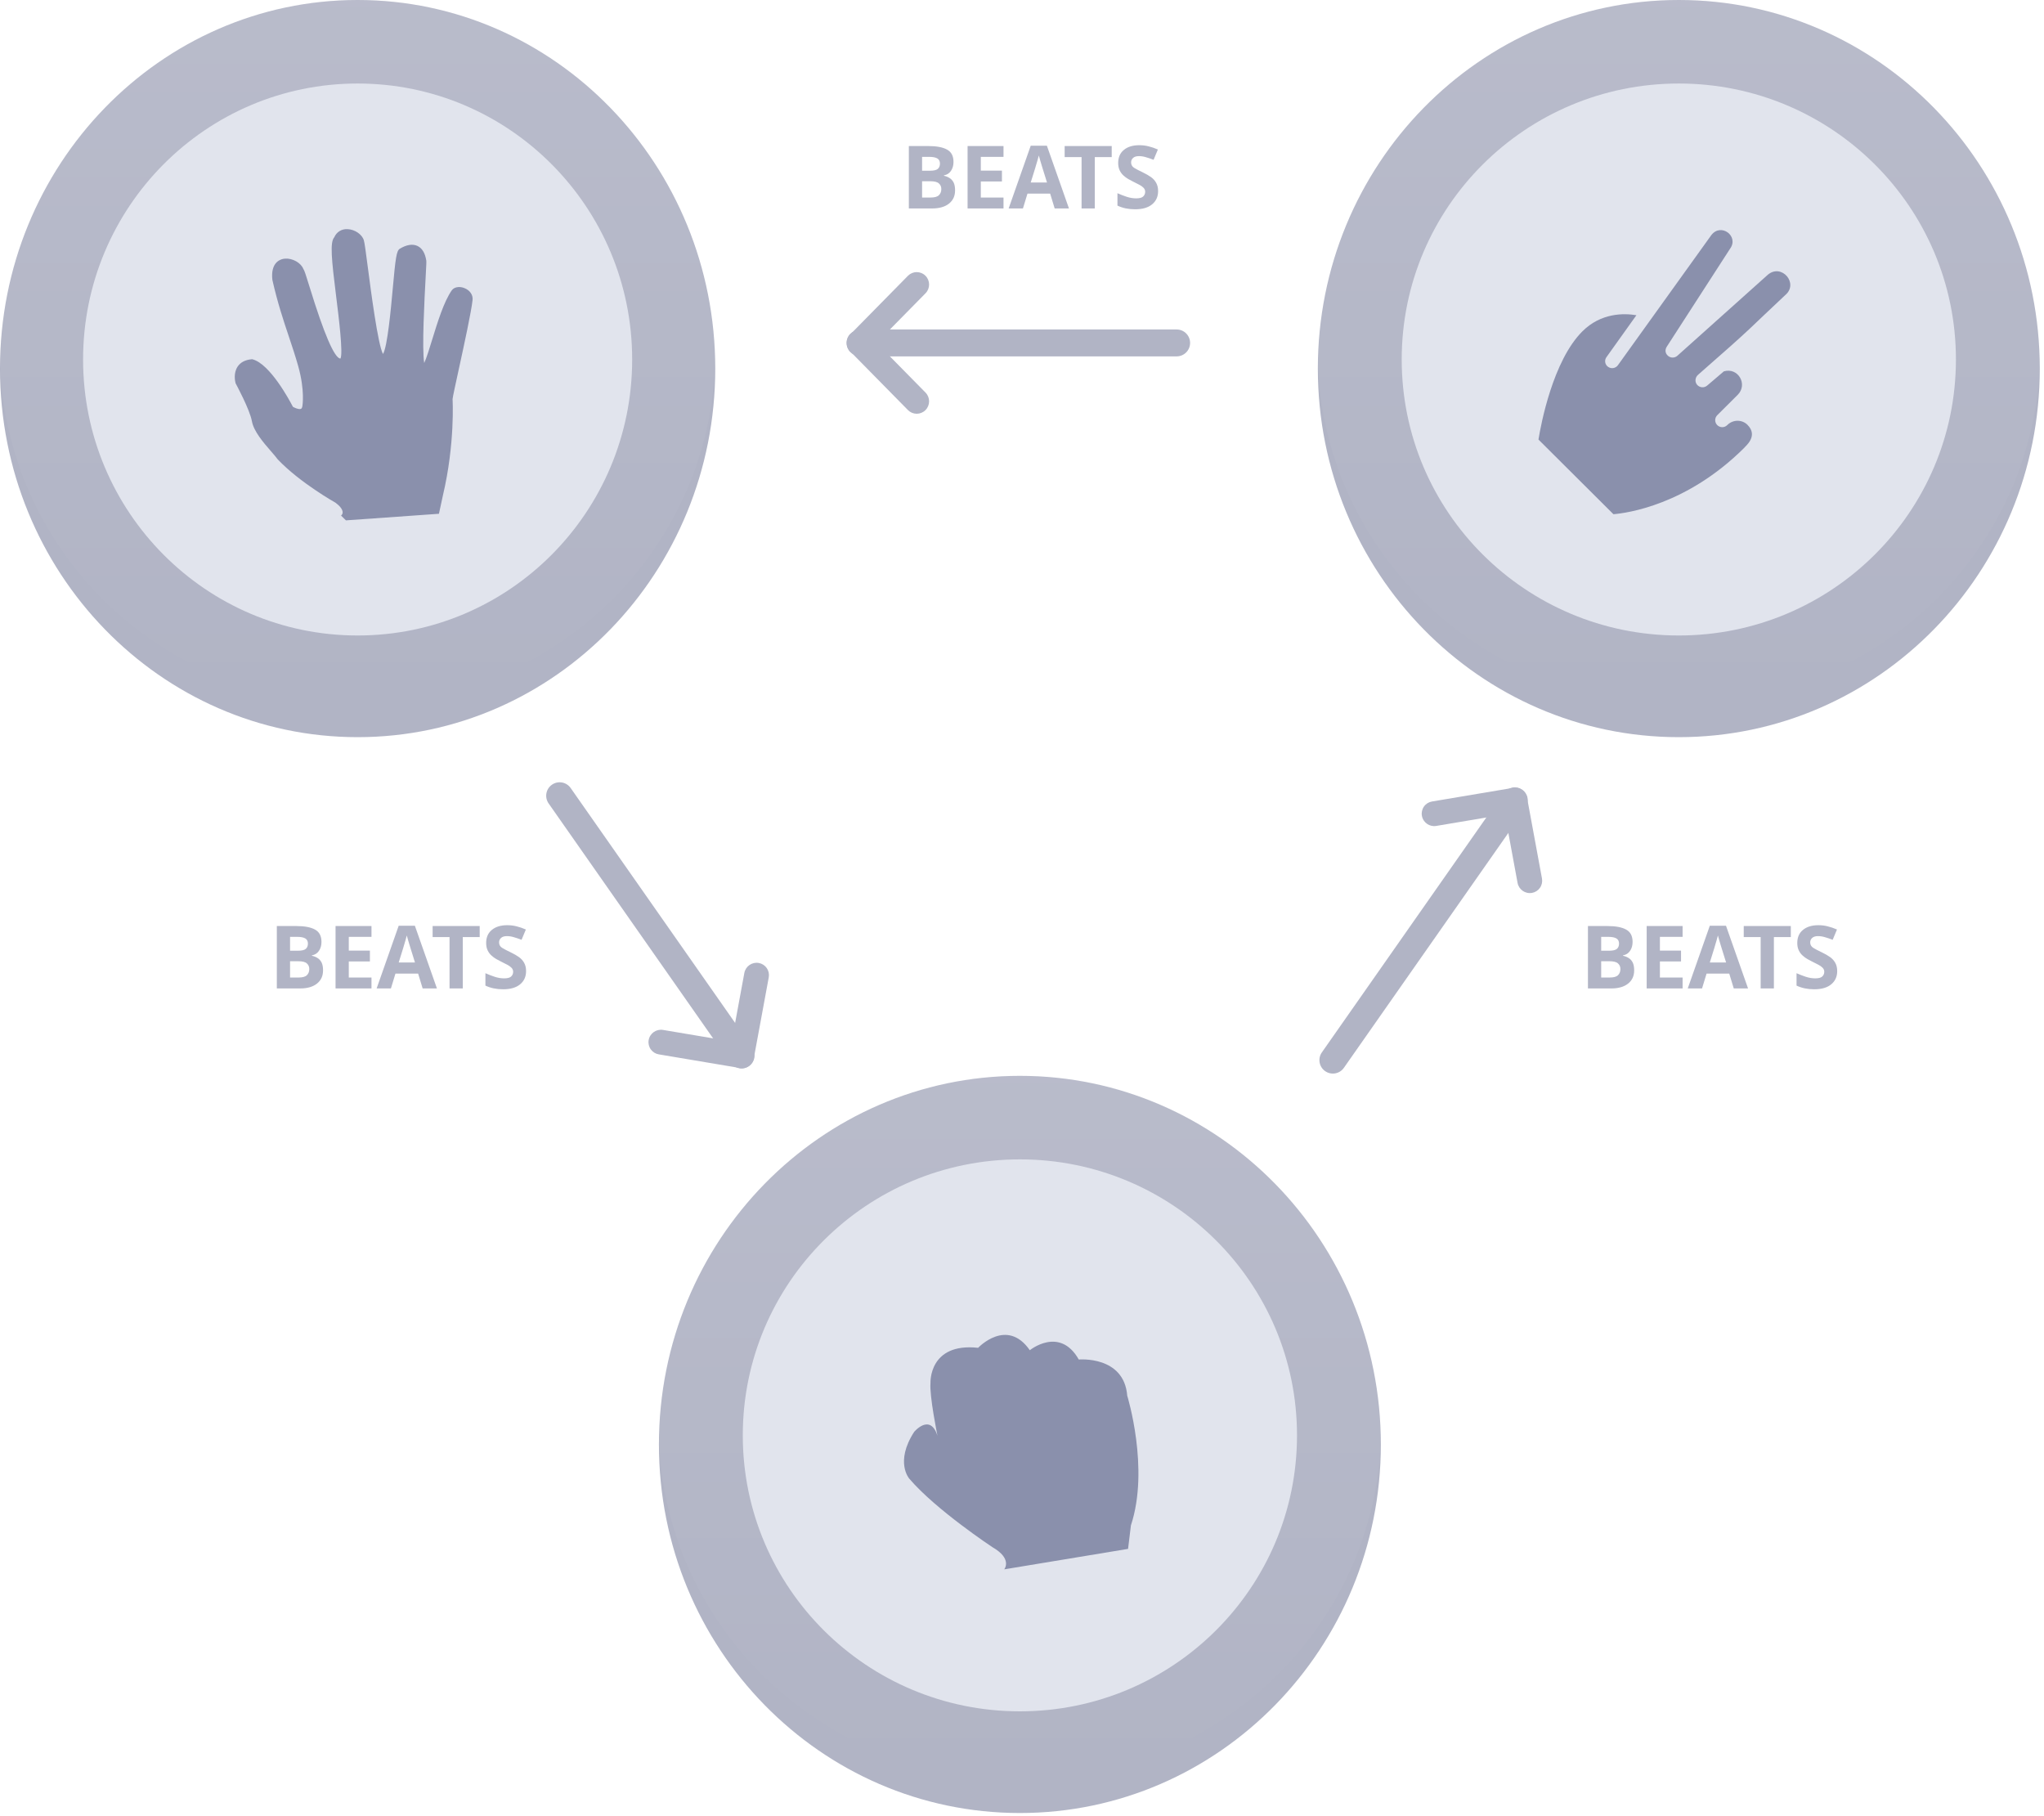
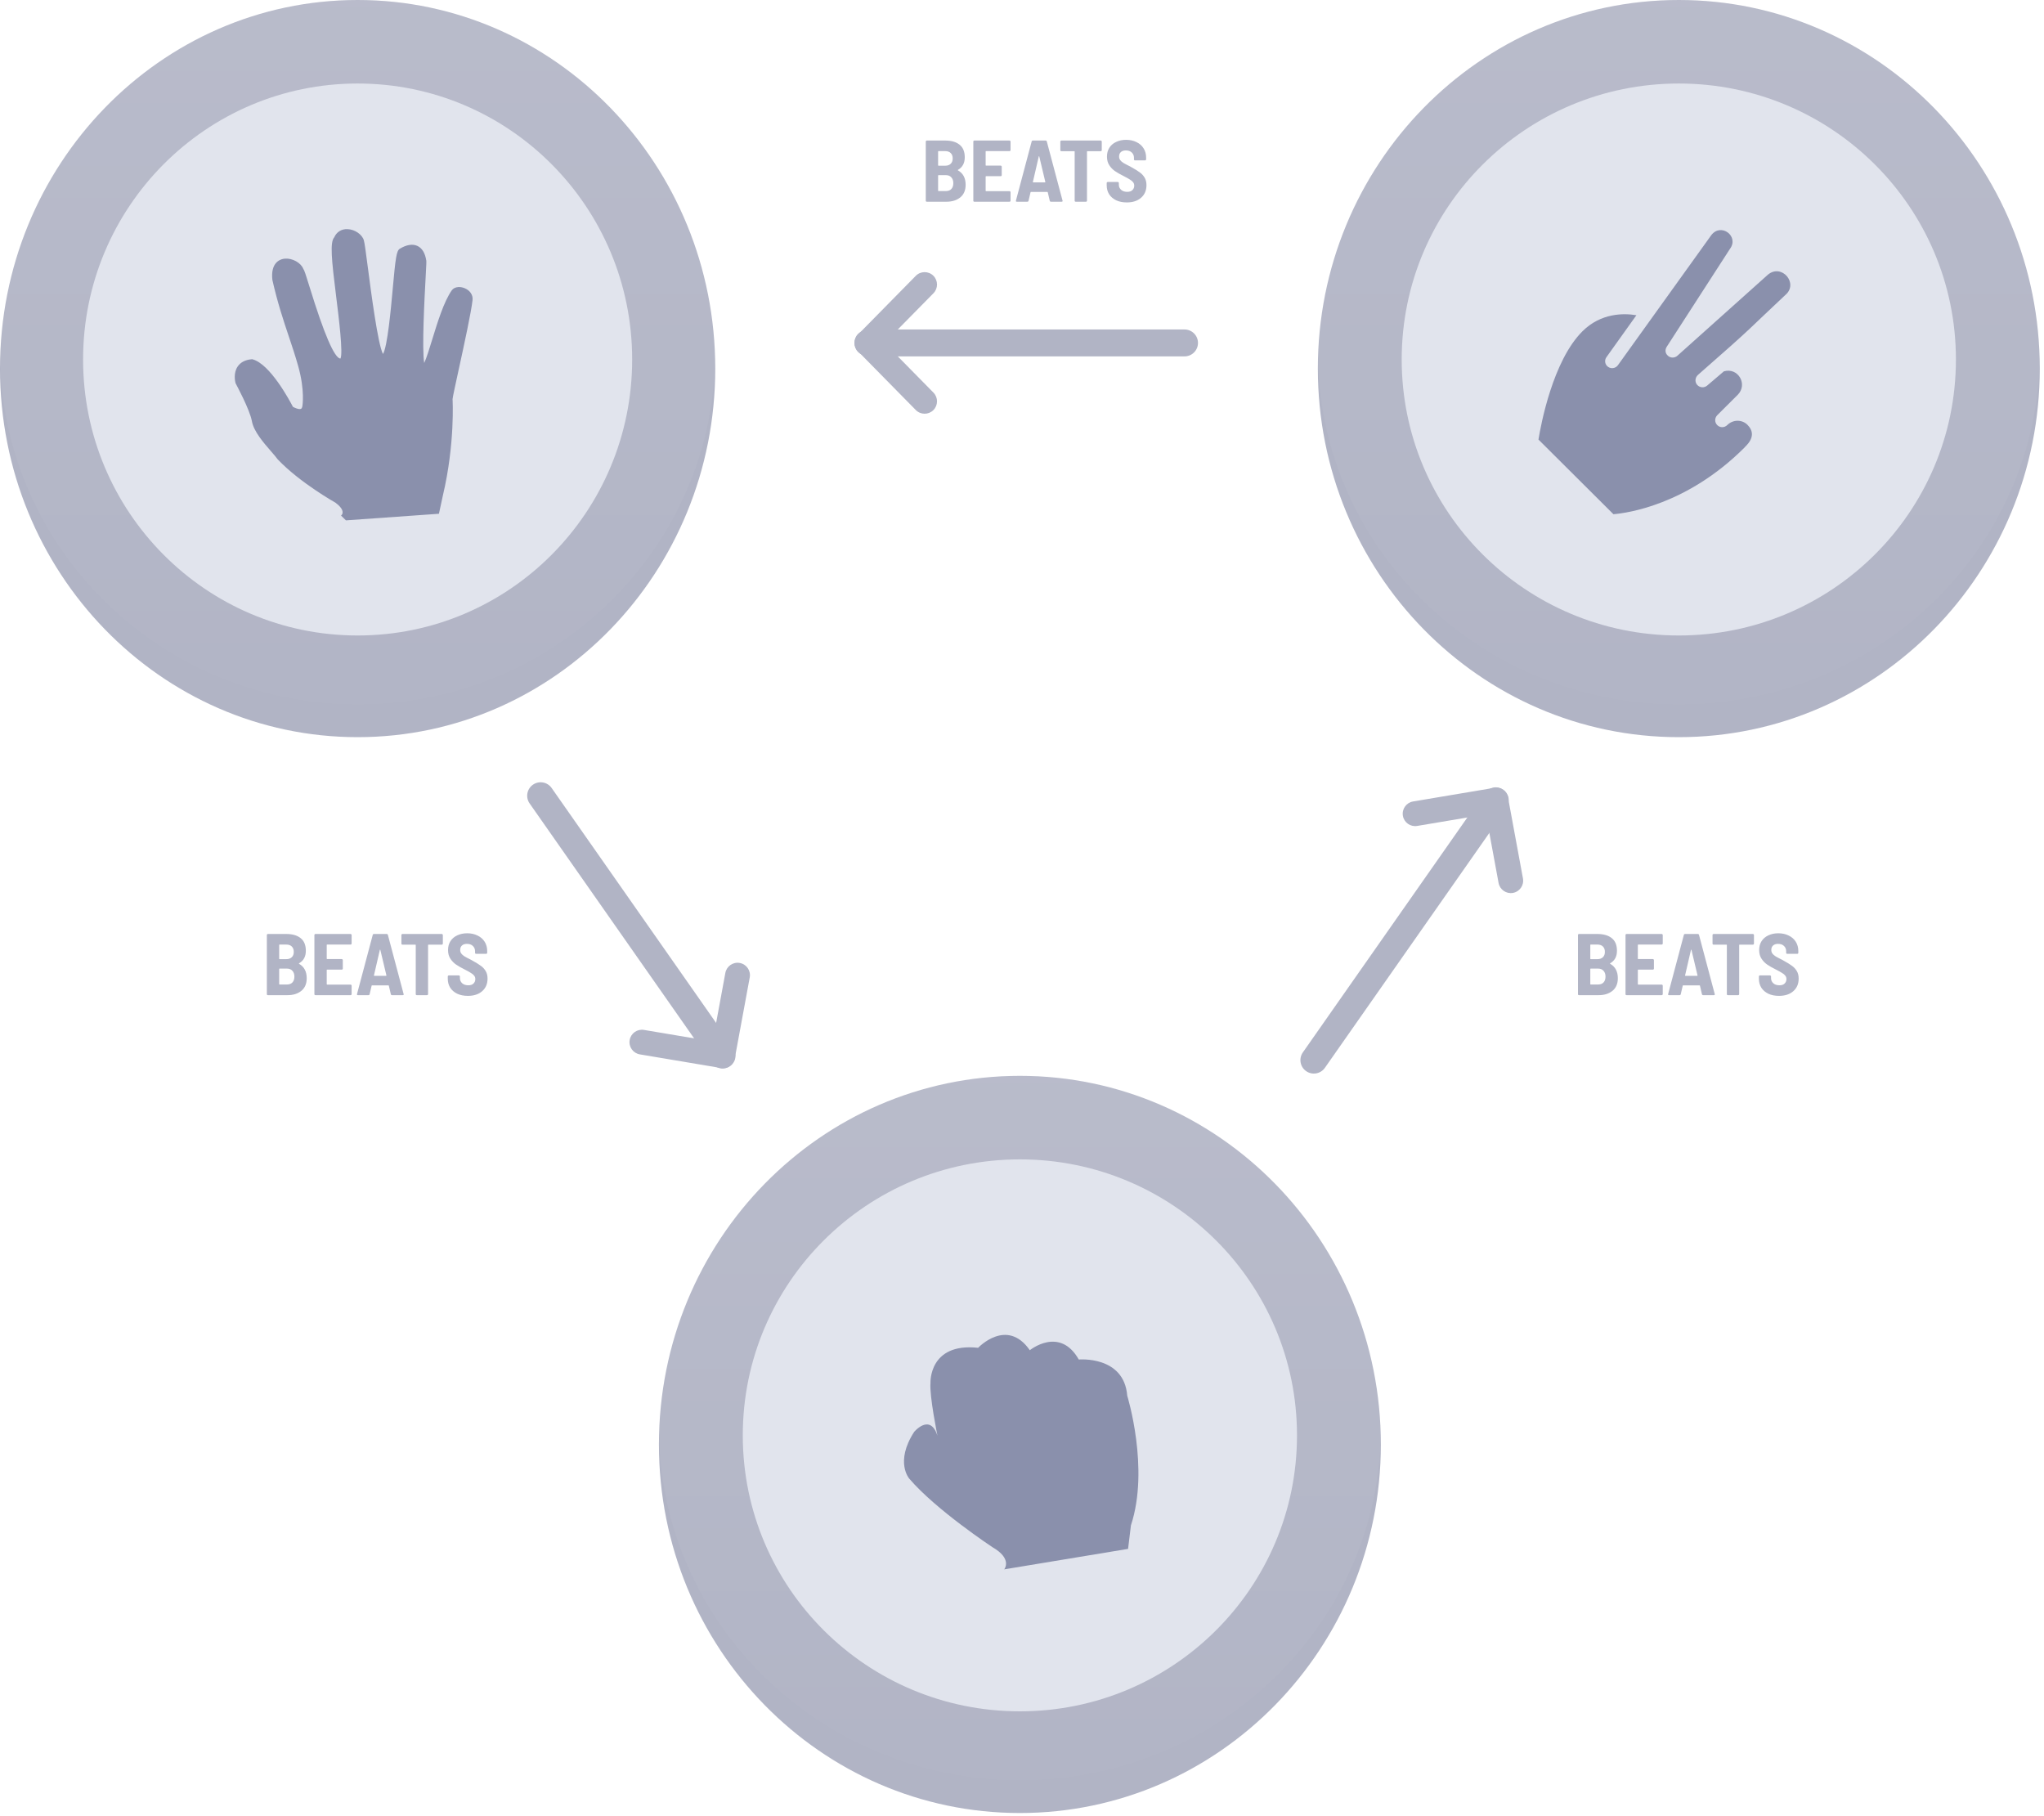
- <svg xmlns="http://www.w3.org/2000/svg" width="304" height="270">
+ <svg xmlns="http://www.w3.org/2000/svg" width="304" height="270" viewBox="0 0 304 270" fill="none">
+   <ellipse cx="53.189" cy="54.815" rx="53.189" ry="54.815" fill="#B1B4C5" />
+   <ellipse cx="53.189" cy="52.385" rx="53.189" ry="52.385" fill="url(#paint0_linear_86148_525)" />
+   <ellipse cx="53.189" cy="53.465" rx="40.832" ry="41.044" fill="#E1E4ED" />
+   <path d="M69.053 42.839C68.752 42.722 68.439 42.672 68.15 42.693C67.732 42.722 67.395 42.893 67.195 43.173C66.017 44.839 65.053 47.984 64.276 50.511C63.919 51.679 63.44 53.243 63.093 53.985C62.731 51.906 63.139 44.288 63.298 41.355L63.301 41.308C63.411 39.27 63.425 38.912 63.401 38.755C63.227 37.637 62.783 36.904 62.082 36.575C61.373 36.242 60.453 36.389 59.461 36.992C58.964 37.295 58.827 38.337 58.4 43.059L58.399 43.08C58.164 45.674 57.623 51.647 56.957 52.642C56.207 51.25 55.174 43.343 54.728 39.92C54.416 37.523 54.234 36.146 54.112 35.731C53.855 34.86 52.769 34.119 51.694 34.078C50.799 34.033 50.065 34.492 49.714 35.291C49.059 36.028 49.29 38.47 50.015 44.255C50.36 47.009 51.072 52.696 50.624 53.334C49.73 53.236 48.197 49.674 46.065 42.743C45.467 40.802 45.281 40.218 45.098 39.962C44.736 39.072 43.505 38.386 42.401 38.463C42.307 38.47 42.215 38.482 42.125 38.499C41.547 38.615 40.229 39.152 40.51 41.63C41.288 45.065 42.134 47.587 42.954 50.034L42.971 50.083C43.462 51.549 43.926 52.935 44.357 54.472C45.374 58.102 44.978 60.354 44.974 60.379C44.94 60.611 44.869 60.753 44.762 60.802C44.724 60.82 44.675 60.831 44.619 60.835C44.297 60.858 43.814 60.642 43.565 60.502C42.996 59.404 40.164 54.173 37.598 53.447L37.505 53.42L37.412 53.429C36.471 53.518 35.779 53.878 35.356 54.496C34.685 55.474 34.963 56.72 35.03 56.97L35.068 57.059C35.089 57.097 37.147 60.885 37.466 62.647C37.74 64.158 39.161 65.796 40.304 67.111L40.351 67.165C40.724 67.595 41.045 67.967 41.299 68.312C44.614 71.803 49.857 74.739 49.9 74.763C50.554 75.25 50.917 75.721 50.956 76.127C50.98 76.392 50.844 76.551 50.839 76.556L50.725 76.676L51.45 77.387L65.281 76.406L65.871 73.678C67.695 65.972 67.314 59.402 67.308 59.358C67.314 59.117 67.826 56.779 68.237 54.89L68.249 54.842C69.068 51.08 70.087 46.398 70.282 44.617C70.367 43.856 69.885 43.156 69.053 42.839Z" fill="#8A90AC" />
+   <ellipse cx="249.686" cy="54.815" rx="53.686" ry="54.815" fill="#B1B4C5" />
+   <ellipse cx="249.686" cy="52.385" rx="53.686" ry="52.385" fill="url(#paint1_linear_86148_525)" />
+   <ellipse cx="249.686" cy="53.465" rx="41.214" ry="41.044" fill="#E1E4ED" />
+   <path d="M238.927 53.114L243.379 46.88C241.529 46.573 238.131 46.505 235.347 49.276C230.96 53.646 229.183 63.085 228.813 65.37L239.963 76.475C241.971 76.303 250.859 75.122 259.422 66.593C259.513 66.409 261.599 64.874 259.894 63.175C259.08 62.365 257.732 62.38 256.901 63.208C256.477 63.63 255.819 63.636 255.404 63.223C254.989 62.81 254.996 62.154 255.419 61.733L258.445 58.719C259.983 57.187 258.533 54.604 256.387 55.224L253.909 57.337C253.457 57.729 252.785 57.661 252.413 57.233C252.028 56.79 252.111 56.119 252.548 55.742C261.202 48.18 259.939 49.09 265.506 43.893C267.587 42.168 264.97 39.117 262.92 40.864L249.451 52.926C249.059 53.259 248.458 53.265 248.073 52.911C247.628 52.529 247.618 51.977 247.909 51.542L257.303 36.996C258.677 35.144 255.974 33.087 254.528 34.954L240.637 54.302C240.302 54.784 239.626 54.895 239.166 54.558C238.705 54.249 238.579 53.579 238.927 53.114Z" fill="#8A90AC" />
+   <ellipse cx="151.686" cy="214.815" rx="53.686" ry="54.815" fill="#B1B4C5" />
+   <ellipse cx="151.686" cy="212.385" rx="53.686" ry="52.385" fill="url(#paint2_linear_86148_525)" />
+   <ellipse cx="151.686" cy="213.465" rx="41.214" ry="41.044" fill="#E1E4ED" />
+   <path d="M167.652 207.57C167.177 201.574 160.444 202.186 160.444 202.186C157.602 197.175 153.163 200.805 153.163 200.805C149.752 195.894 145.476 200.444 145.476 200.444C138.104 199.649 138.389 205.679 138.389 205.679C138.216 207.596 139.428 213.526 139.428 213.526C138.335 210.108 135.962 212.945 135.962 212.945C133.046 217.447 135.241 219.911 135.241 219.911C139.188 224.538 147.598 230.091 147.598 230.091C150.644 231.837 149.355 233.393 149.355 233.393L167.776 230.348L168.199 226.854C170.999 218.382 167.652 207.57 167.652 207.57Z" fill="#8A90AC" />
+   <path d="M143.617 27.478C143.617 28.301 143.348 28.93 142.811 29.363C142.282 29.788 141.598 30 140.757 30H137.845C137.802 30 137.763 29.987 137.728 29.961C137.702 29.926 137.689 29.887 137.689 29.844V21.056C137.689 21.013 137.702 20.978 137.728 20.952C137.763 20.917 137.802 20.9 137.845 20.9H140.562C141.489 20.9 142.209 21.108 142.72 21.524C143.231 21.931 143.487 22.555 143.487 23.396C143.487 24.254 143.153 24.874 142.486 25.255C142.443 25.281 142.438 25.307 142.473 25.333C143.236 25.766 143.617 26.481 143.617 27.478ZM139.587 22.473C139.544 22.473 139.522 22.495 139.522 22.538V24.579C139.522 24.622 139.544 24.644 139.587 24.644H140.575C140.922 24.644 141.195 24.549 141.394 24.358C141.593 24.167 141.693 23.903 141.693 23.565C141.693 23.218 141.593 22.95 141.394 22.759C141.203 22.568 140.93 22.473 140.575 22.473H139.587ZM140.679 28.414C141.026 28.414 141.294 28.314 141.485 28.115C141.684 27.907 141.784 27.617 141.784 27.244C141.784 26.871 141.684 26.581 141.485 26.373C141.294 26.156 141.026 26.048 140.679 26.048H139.587C139.544 26.048 139.522 26.07 139.522 26.113V28.349C139.522 28.392 139.544 28.414 139.587 28.414H140.679ZM150.298 22.317C150.298 22.36 150.281 22.399 150.246 22.434C150.22 22.46 150.186 22.473 150.142 22.473H146.658C146.615 22.473 146.593 22.495 146.593 22.538V24.566C146.593 24.609 146.615 24.631 146.658 24.631H148.829C148.873 24.631 148.907 24.648 148.933 24.683C148.968 24.709 148.985 24.744 148.985 24.787V26.048C148.985 26.091 148.968 26.13 148.933 26.165C148.907 26.191 148.873 26.204 148.829 26.204H146.658C146.615 26.204 146.593 26.226 146.593 26.269V28.362C146.593 28.405 146.615 28.427 146.658 28.427H150.142C150.186 28.427 150.22 28.444 150.246 28.479C150.281 28.505 150.298 28.54 150.298 28.583V29.844C150.298 29.887 150.281 29.926 150.246 29.961C150.22 29.987 150.186 30 150.142 30H144.916C144.873 30 144.834 29.987 144.799 29.961C144.773 29.926 144.76 29.887 144.76 29.844V21.056C144.76 21.013 144.773 20.978 144.799 20.952C144.834 20.917 144.873 20.9 144.916 20.9H150.142C150.186 20.9 150.22 20.917 150.246 20.952C150.281 20.978 150.298 21.013 150.298 21.056V22.317ZM156.312 30C156.216 30 156.156 29.957 156.13 29.87L155.831 28.596C155.822 28.561 155.8 28.544 155.766 28.544H153.335C153.3 28.544 153.278 28.561 153.27 28.596L152.971 29.87C152.945 29.957 152.888 30 152.802 30H151.229C151.116 30 151.073 29.944 151.099 29.831L153.439 21.03C153.465 20.943 153.525 20.9 153.621 20.9H155.506C155.601 20.9 155.662 20.943 155.688 21.03L158.028 29.831L158.041 29.883C158.041 29.961 157.993 30 157.898 30H156.312ZM153.621 27.049C153.612 27.075 153.616 27.097 153.634 27.114C153.651 27.123 153.668 27.127 153.686 27.127H155.402C155.419 27.127 155.436 27.123 155.454 27.114C155.471 27.097 155.475 27.075 155.467 27.049L154.57 23.279C154.561 23.244 154.548 23.227 154.531 23.227C154.513 23.227 154.5 23.244 154.492 23.279L153.621 27.049ZM163.707 20.9C163.751 20.9 163.785 20.917 163.811 20.952C163.846 20.978 163.863 21.013 163.863 21.056V22.33C163.863 22.373 163.846 22.412 163.811 22.447C163.785 22.473 163.751 22.486 163.707 22.486H161.731C161.688 22.486 161.666 22.508 161.666 22.551V29.844C161.666 29.887 161.649 29.926 161.614 29.961C161.588 29.987 161.554 30 161.51 30H159.989C159.946 30 159.907 29.987 159.872 29.961C159.846 29.926 159.833 29.887 159.833 29.844V22.551C159.833 22.508 159.812 22.486 159.768 22.486H157.857C157.814 22.486 157.775 22.473 157.74 22.447C157.714 22.412 157.701 22.373 157.701 22.33V21.056C157.701 21.013 157.714 20.978 157.74 20.952C157.775 20.917 157.814 20.9 157.857 20.9H163.707ZM167.587 30.104C166.989 30.104 166.465 30 166.014 29.792C165.563 29.575 165.212 29.276 164.961 28.895C164.718 28.505 164.597 28.059 164.597 27.556V27.218C164.597 27.175 164.61 27.14 164.636 27.114C164.671 27.079 164.71 27.062 164.753 27.062H166.248C166.291 27.062 166.326 27.079 166.352 27.114C166.387 27.14 166.404 27.175 166.404 27.218V27.465C166.404 27.768 166.517 28.024 166.742 28.232C166.967 28.431 167.271 28.531 167.652 28.531C167.99 28.531 168.246 28.444 168.419 28.271C168.601 28.098 168.692 27.877 168.692 27.608C168.692 27.409 168.636 27.24 168.523 27.101C168.41 26.954 168.25 26.819 168.042 26.698C167.843 26.568 167.531 26.395 167.106 26.178C166.586 25.918 166.161 25.675 165.832 25.45C165.503 25.225 165.221 24.934 164.987 24.579C164.753 24.224 164.636 23.795 164.636 23.292C164.636 22.789 164.753 22.352 164.987 21.979C165.23 21.598 165.568 21.307 166.001 21.108C166.434 20.9 166.928 20.796 167.483 20.796C168.064 20.796 168.579 20.909 169.03 21.134C169.481 21.351 169.832 21.658 170.083 22.057C170.334 22.456 170.46 22.915 170.46 23.435V23.695C170.46 23.738 170.443 23.777 170.408 23.812C170.382 23.838 170.347 23.851 170.304 23.851H168.809C168.766 23.851 168.727 23.838 168.692 23.812C168.666 23.777 168.653 23.738 168.653 23.695V23.461C168.653 23.149 168.545 22.889 168.328 22.681C168.111 22.473 167.817 22.369 167.444 22.369C167.132 22.369 166.885 22.451 166.703 22.616C166.53 22.772 166.443 22.993 166.443 23.279C166.443 23.478 166.495 23.652 166.599 23.799C166.703 23.946 166.863 24.089 167.08 24.228C167.297 24.358 167.626 24.531 168.068 24.748L168.341 24.904C168.844 25.181 169.234 25.424 169.511 25.632C169.797 25.831 170.035 26.087 170.226 26.399C170.417 26.711 170.512 27.088 170.512 27.53C170.512 28.319 170.243 28.947 169.706 29.415C169.177 29.874 168.471 30.104 167.587 30.104Z" fill="#B1B4C5" />
+   <path d="M45.617 145.478C45.617 146.301 45.348 146.93 44.811 147.363C44.282 147.788 43.598 148 42.757 148H39.845C39.802 148 39.763 147.987 39.728 147.961C39.702 147.926 39.689 147.887 39.689 147.844V139.056C39.689 139.013 39.702 138.978 39.728 138.952C39.763 138.917 39.802 138.9 39.845 138.9H42.562C43.489 138.9 44.209 139.108 44.72 139.524C45.231 139.931 45.487 140.555 45.487 141.396C45.487 142.254 45.153 142.874 44.486 143.255C44.443 143.281 44.438 143.307 44.473 143.333C45.236 143.766 45.617 144.481 45.617 145.478ZM41.587 140.473C41.544 140.473 41.522 140.495 41.522 140.538V142.579C41.522 142.622 41.544 142.644 41.587 142.644H42.575C42.922 142.644 43.195 142.549 43.394 142.358C43.593 142.167 43.693 141.903 43.693 141.565C43.693 141.218 43.593 140.95 43.394 140.759C43.203 140.568 42.93 140.473 42.575 140.473H41.587ZM42.679 146.414C43.026 146.414 43.294 146.314 43.485 146.115C43.684 145.907 43.784 145.617 43.784 145.244C43.784 144.871 43.684 144.581 43.485 144.373C43.294 144.156 43.026 144.048 42.679 144.048H41.587C41.544 144.048 41.522 144.07 41.522 144.113V146.349C41.522 146.392 41.544 146.414 41.587 146.414H42.679ZM52.298 140.317C52.298 140.36 52.281 140.399 52.246 140.434C52.22 140.46 52.186 140.473 52.142 140.473H48.658C48.615 140.473 48.593 140.495 48.593 140.538V142.566C48.593 142.609 48.615 142.631 48.658 142.631H50.829C50.873 142.631 50.907 142.648 50.933 142.683C50.968 142.709 50.985 142.744 50.985 142.787V144.048C50.985 144.091 50.968 144.13 50.933 144.165C50.907 144.191 50.873 144.204 50.829 144.204H48.658C48.615 144.204 48.593 144.226 48.593 144.269V146.362C48.593 146.405 48.615 146.427 48.658 146.427H52.142C52.186 146.427 52.22 146.444 52.246 146.479C52.281 146.505 52.298 146.54 52.298 146.583V147.844C52.298 147.887 52.281 147.926 52.246 147.961C52.22 147.987 52.186 148 52.142 148H46.916C46.873 148 46.834 147.987 46.799 147.961C46.773 147.926 46.76 147.887 46.76 147.844V139.056C46.76 139.013 46.773 138.978 46.799 138.952C46.834 138.917 46.873 138.9 46.916 138.9H52.142C52.186 138.9 52.22 138.917 52.246 138.952C52.281 138.978 52.298 139.013 52.298 139.056V140.317ZM58.312 148C58.216 148 58.156 147.957 58.13 147.87L57.831 146.596C57.822 146.561 57.8 146.544 57.766 146.544H55.334C55.3 146.544 55.278 146.561 55.27 146.596L54.971 147.87C54.944 147.957 54.888 148 54.801 148H53.228C53.116 148 53.072 147.944 53.099 147.831L55.438 139.03C55.465 138.943 55.525 138.9 55.62 138.9H57.505C57.601 138.9 57.661 138.943 57.688 139.03L60.028 147.831L60.041 147.883C60.041 147.961 59.993 148 59.898 148H58.312ZM55.62 145.049C55.612 145.075 55.616 145.097 55.633 145.114C55.651 145.123 55.668 145.127 55.685 145.127H57.401C57.419 145.127 57.436 145.123 57.453 145.114C57.471 145.097 57.475 145.075 57.467 145.049L56.569 141.279C56.561 141.244 56.548 141.227 56.531 141.227C56.513 141.227 56.5 141.244 56.492 141.279L55.62 145.049ZM65.707 138.9C65.751 138.9 65.785 138.917 65.811 138.952C65.846 138.978 65.863 139.013 65.863 139.056V140.33C65.863 140.373 65.846 140.412 65.811 140.447C65.785 140.473 65.751 140.486 65.707 140.486H63.731C63.688 140.486 63.666 140.508 63.666 140.551V147.844C63.666 147.887 63.649 147.926 63.614 147.961C63.588 147.987 63.554 148 63.51 148H61.989C61.946 148 61.907 147.987 61.872 147.961C61.846 147.926 61.833 147.887 61.833 147.844V140.551C61.833 140.508 61.812 140.486 61.768 140.486H59.857C59.814 140.486 59.775 140.473 59.74 140.447C59.714 140.412 59.701 140.373 59.701 140.33V139.056C59.701 139.013 59.714 138.978 59.74 138.952C59.775 138.917 59.814 138.9 59.857 138.9H65.707ZM69.587 148.104C68.989 148.104 68.465 148 68.014 147.792C67.563 147.575 67.212 147.276 66.961 146.895C66.718 146.505 66.597 146.059 66.597 145.556V145.218C66.597 145.175 66.61 145.14 66.636 145.114C66.671 145.079 66.71 145.062 66.753 145.062H68.248C68.291 145.062 68.326 145.079 68.352 145.114C68.387 145.14 68.404 145.175 68.404 145.218V145.465C68.404 145.768 68.517 146.024 68.742 146.232C68.967 146.431 69.271 146.531 69.652 146.531C69.99 146.531 70.246 146.444 70.419 146.271C70.601 146.098 70.692 145.877 70.692 145.608C70.692 145.409 70.636 145.24 70.523 145.101C70.41 144.954 70.25 144.819 70.042 144.698C69.843 144.568 69.531 144.395 69.106 144.178C68.586 143.918 68.161 143.675 67.832 143.45C67.503 143.225 67.221 142.934 66.987 142.579C66.753 142.224 66.636 141.795 66.636 141.292C66.636 140.789 66.753 140.352 66.987 139.979C67.23 139.598 67.568 139.307 68.001 139.108C68.434 138.9 68.928 138.796 69.483 138.796C70.064 138.796 70.579 138.909 71.03 139.134C71.481 139.351 71.832 139.658 72.083 140.057C72.334 140.456 72.46 140.915 72.46 141.435V141.695C72.46 141.738 72.443 141.777 72.408 141.812C72.382 141.838 72.347 141.851 72.304 141.851H70.809C70.766 141.851 70.727 141.838 70.692 141.812C70.666 141.777 70.653 141.738 70.653 141.695V141.461C70.653 141.149 70.545 140.889 70.328 140.681C70.111 140.473 69.817 140.369 69.444 140.369C69.132 140.369 68.885 140.451 68.703 140.616C68.53 140.772 68.443 140.993 68.443 141.279C68.443 141.478 68.495 141.652 68.599 141.799C68.703 141.946 68.863 142.089 69.08 142.228C69.297 142.358 69.626 142.531 70.068 142.748L70.341 142.904C70.844 143.181 71.234 143.424 71.511 143.632C71.797 143.831 72.035 144.087 72.226 144.399C72.417 144.711 72.512 145.088 72.512 145.53C72.512 146.319 72.243 146.947 71.706 147.415C71.177 147.874 70.471 148.104 69.587 148.104Z" fill="#B1B4C5" />
+   <path d="M240.617 145.478C240.617 146.301 240.348 146.93 239.811 147.363C239.282 147.788 238.598 148 237.757 148H234.845C234.802 148 234.763 147.987 234.728 147.961C234.702 147.926 234.689 147.887 234.689 147.844V139.056C234.689 139.013 234.702 138.978 234.728 138.952C234.763 138.917 234.802 138.9 234.845 138.9H237.562C238.489 138.9 239.209 139.108 239.72 139.524C240.231 139.931 240.487 140.555 240.487 141.396C240.487 142.254 240.153 142.874 239.486 143.255C239.443 143.281 239.438 143.307 239.473 143.333C240.236 143.766 240.617 144.481 240.617 145.478ZM236.587 140.473C236.544 140.473 236.522 140.495 236.522 140.538V142.579C236.522 142.622 236.544 142.644 236.587 142.644H237.575C237.922 142.644 238.195 142.549 238.394 142.358C238.593 142.167 238.693 141.903 238.693 141.565C238.693 141.218 238.593 140.95 238.394 140.759C238.203 140.568 237.93 140.473 237.575 140.473H236.587ZM237.679 146.414C238.026 146.414 238.294 146.314 238.485 146.115C238.684 145.907 238.784 145.617 238.784 145.244C238.784 144.871 238.684 144.581 238.485 144.373C238.294 144.156 238.026 144.048 237.679 144.048H236.587C236.544 144.048 236.522 144.07 236.522 144.113V146.349C236.522 146.392 236.544 146.414 236.587 146.414H237.679ZM247.298 140.317C247.298 140.36 247.281 140.399 247.246 140.434C247.22 140.46 247.186 140.473 247.142 140.473H243.658C243.615 140.473 243.593 140.495 243.593 140.538V142.566C243.593 142.609 243.615 142.631 243.658 142.631H245.829C245.873 142.631 245.907 142.648 245.933 142.683C245.968 142.709 245.985 142.744 245.985 142.787V144.048C245.985 144.091 245.968 144.13 245.933 144.165C245.907 144.191 245.873 144.204 245.829 144.204H243.658C243.615 144.204 243.593 144.226 243.593 144.269V146.362C243.593 146.405 243.615 146.427 243.658 146.427H247.142C247.186 146.427 247.22 146.444 247.246 146.479C247.281 146.505 247.298 146.54 247.298 146.583V147.844C247.298 147.887 247.281 147.926 247.246 147.961C247.22 147.987 247.186 148 247.142 148H241.916C241.873 148 241.834 147.987 241.799 147.961C241.773 147.926 241.76 147.887 241.76 147.844V139.056C241.76 139.013 241.773 138.978 241.799 138.952C241.834 138.917 241.873 138.9 241.916 138.9H247.142C247.186 138.9 247.22 138.917 247.246 138.952C247.281 138.978 247.298 139.013 247.298 139.056V140.317ZM253.312 148C253.216 148 253.156 147.957 253.13 147.87L252.831 146.596C252.822 146.561 252.8 146.544 252.766 146.544H250.335C250.3 146.544 250.278 146.561 250.27 146.596L249.971 147.87C249.945 147.957 249.888 148 249.802 148H248.229C248.116 148 248.073 147.944 248.099 147.831L250.439 139.03C250.465 138.943 250.525 138.9 250.621 138.9H252.506C252.601 138.9 252.662 138.943 252.688 139.03L255.028 147.831L255.041 147.883C255.041 147.961 254.993 148 254.898 148H253.312ZM250.621 145.049C250.612 145.075 250.616 145.097 250.634 145.114C250.651 145.123 250.668 145.127 250.686 145.127H252.402C252.419 145.127 252.436 145.123 252.454 145.114C252.471 145.097 252.475 145.075 252.467 145.049L251.57 141.279C251.561 141.244 251.548 141.227 251.531 141.227C251.513 141.227 251.5 141.244 251.492 141.279L250.621 145.049ZM260.707 138.9C260.751 138.9 260.785 138.917 260.811 138.952C260.846 138.978 260.863 139.013 260.863 139.056V140.33C260.863 140.373 260.846 140.412 260.811 140.447C260.785 140.473 260.751 140.486 260.707 140.486H258.731C258.688 140.486 258.666 140.508 258.666 140.551V147.844C258.666 147.887 258.649 147.926 258.614 147.961C258.588 147.987 258.554 148 258.51 148H256.989C256.946 148 256.907 147.987 256.872 147.961C256.846 147.926 256.833 147.887 256.833 147.844V140.551C256.833 140.508 256.812 140.486 256.768 140.486H254.857C254.814 140.486 254.775 140.473 254.74 140.447C254.714 140.412 254.701 140.373 254.701 140.33V139.056C254.701 139.013 254.714 138.978 254.74 138.952C254.775 138.917 254.814 138.9 254.857 138.9H260.707ZM264.587 148.104C263.989 148.104 263.465 148 263.014 147.792C262.563 147.575 262.212 147.276 261.961 146.895C261.718 146.505 261.597 146.059 261.597 145.556V145.218C261.597 145.175 261.61 145.14 261.636 145.114C261.671 145.079 261.71 145.062 261.753 145.062H263.248C263.291 145.062 263.326 145.079 263.352 145.114C263.387 145.14 263.404 145.175 263.404 145.218V145.465C263.404 145.768 263.517 146.024 263.742 146.232C263.967 146.431 264.271 146.531 264.652 146.531C264.99 146.531 265.246 146.444 265.419 146.271C265.601 146.098 265.692 145.877 265.692 145.608C265.692 145.409 265.636 145.24 265.523 145.101C265.41 144.954 265.25 144.819 265.042 144.698C264.843 144.568 264.531 144.395 264.106 144.178C263.586 143.918 263.161 143.675 262.832 143.45C262.503 143.225 262.221 142.934 261.987 142.579C261.753 142.224 261.636 141.795 261.636 141.292C261.636 140.789 261.753 140.352 261.987 139.979C262.23 139.598 262.568 139.307 263.001 139.108C263.434 138.9 263.928 138.796 264.483 138.796C265.064 138.796 265.579 138.909 266.03 139.134C266.481 139.351 266.832 139.658 267.083 140.057C267.334 140.456 267.46 140.915 267.46 141.435V141.695C267.46 141.738 267.443 141.777 267.408 141.812C267.382 141.838 267.347 141.851 267.304 141.851H265.809C265.766 141.851 265.727 141.838 265.692 141.812C265.666 141.777 265.653 141.738 265.653 141.695V141.461C265.653 141.149 265.545 140.889 265.328 140.681C265.111 140.473 264.817 140.369 264.444 140.369C264.132 140.369 263.885 140.451 263.703 140.616C263.53 140.772 263.443 140.993 263.443 141.279C263.443 141.478 263.495 141.652 263.599 141.799C263.703 141.946 263.863 142.089 264.08 142.228C264.297 142.358 264.626 142.531 265.068 142.748L265.341 142.904C265.844 143.181 266.234 143.424 266.511 143.632C266.797 143.831 267.035 144.087 267.226 144.399C267.417 144.711 267.512 145.088 267.512 145.53C267.512 146.319 267.243 146.947 266.706 147.415C266.177 147.874 265.471 148.104 264.587 148.104Z" fill="#B1B4C5" />
+   <rect width="50" height="4" rx="2" transform="matrix(-1 0 0 1 178.174 49)" fill="#B1B4C5" />
+   <path fill-rule="evenodd" clip-rule="evenodd" d="M138.819 41.009C138.094 40.288 136.92 40.293 136.203 41.022L127.613 49.751C126.901 50.473 126.907 51.635 127.626 52.351C128.35 53.073 129.524 53.067 130.241 52.338L138.832 43.61C139.543 42.887 139.537 41.725 138.819 41.009Z" fill="#B1B4C5" />
+   <path fill-rule="evenodd" clip-rule="evenodd" d="M138.819 60.991C139.537 60.275 139.543 59.113 138.832 58.391L130.242 49.662C129.524 48.933 128.351 48.928 127.626 49.649C126.907 50.365 126.902 51.527 127.613 52.249L136.203 60.978C136.921 61.707 138.094 61.712 138.819 60.991Z" fill="#B1B4C5" />
+   <rect width="50" height="4" rx="2" transform="matrix(0.573576 0.819152 0.819152 -0.573576 77.6226 117.849)" fill="#B1B4C5" />
+   <path fill-rule="evenodd" clip-rule="evenodd" d="M93.65 154.67C93.474 155.678 94.152 156.636 95.161 156.806L107.238 158.836C108.238 159.004 109.186 158.333 109.36 157.334C109.536 156.326 108.858 155.368 107.849 155.199L95.772 153.168C94.772 153 93.824 153.671 93.65 154.67Z" fill="#B1B4C5" />
+   <path fill-rule="evenodd" clip-rule="evenodd" d="M110.018 143.209C109.019 143.031 108.064 143.693 107.88 144.69L105.658 156.733C105.472 157.739 106.14 158.704 107.147 158.883C108.146 159.061 109.101 158.4 109.285 157.402L111.507 145.36C111.693 144.354 111.025 143.389 110.018 143.209Z" fill="#B1B4C5" />
+   <rect x="192.623" y="158.151" width="50" height="4" rx="2" transform="rotate(-55 192.623 158.151)" fill="#B1B4C5" />
+   <path fill-rule="evenodd" clip-rule="evenodd" d="M208.65 121.33C208.474 120.322 209.152 119.364 210.161 119.194L222.238 117.164C223.238 116.996 224.186 117.667 224.36 118.666C224.536 119.674 223.858 120.632 222.849 120.801L210.772 122.832C209.772 123 208.824 122.329 208.65 121.33Z" fill="#B1B4C5" />
+   <path fill-rule="evenodd" clip-rule="evenodd" d="M225.018 132.791C224.019 132.969 223.064 132.307 222.88 131.31L220.658 119.267C220.472 118.261 221.14 117.296 222.147 117.117C223.146 116.939 224.101 117.6 224.285 118.598L226.507 130.64C226.693 131.646 226.025 132.611 225.018 132.791Z" fill="#B1B4C5" />
  <defs>
-     <linearGradient id="a" x1="50%" x2="50%" y1="0%" y2="100%">
-       <stop offset="0%" stop-color="#FFF" stop-opacity=".097" />
-       <stop offset="100%" stop-color="#FFF" stop-opacity="0" />
+     <linearGradient id="paint0_linear_86148_525" x1="0" y1="0" x2="0" y2="104.77" gradientUnits="userSpaceOnUse">
+       <stop stop-color="white" stop-opacity="0.097" />
+       <stop offset="1" stop-color="white" stop-opacity="0.01" />
    </linearGradient>
-     <linearGradient id="b" x1="50%" x2="50%" y1="0%" y2="100%">
-       <stop offset="0%" stop-color="#FFF" stop-opacity=".097" />
-       <stop offset="100%" stop-color="#FFF" stop-opacity="0" />
+     <linearGradient id="paint1_linear_86148_525" x1="196" y1="0" x2="196" y2="104.77" gradientUnits="userSpaceOnUse">
+       <stop stop-color="white" stop-opacity="0.097" />
+       <stop offset="1" stop-color="white" stop-opacity="0.01" />
+     </linearGradient>
+     <linearGradient id="paint2_linear_86148_525" x1="98" y1="160" x2="98" y2="264.77" gradientUnits="userSpaceOnUse">
+       <stop stop-color="white" stop-opacity="0.097" />
+       <stop offset="1" stop-color="white" stop-opacity="0.01" />
    </linearGradient>
  </defs>
-   <g fill="none" fill-rule="evenodd">
-     <ellipse cx="53.189" cy="54.815" fill="#B1B4C5" rx="53.189" ry="54.815" />
-     <ellipse cx="53.189" cy="52.385" fill="url(#a)" rx="53.189" ry="52.385" />
-     <g transform="translate(12.357 12.421)">
-       <ellipse cx="40.832" cy="41.044" fill="#E1E4ED" rx="40.832" ry="41.044" />
-       <path fill="#8A90AC" fill-rule="nonzero" d="M56.697 30.417a2.125 2.125 0 00-.904-.146c-.417.03-.755.201-.955.481-1.177 1.666-2.141 4.81-2.919 7.337-.357 1.169-.836 2.733-1.183 3.475-.362-2.08.047-9.697.206-12.63l.002-.047c.11-2.038.125-2.396.1-2.553-.174-1.118-.618-1.852-1.319-2.18-.708-.333-1.629-.186-2.62.417-.497.303-.635 1.345-1.061 6.067l-.002.02c-.235 2.595-.776 8.568-1.441 9.563-.75-1.392-1.784-9.3-2.23-12.722-.312-2.397-.494-3.774-.616-4.19-.257-.87-1.343-1.611-2.418-1.653-.895-.044-1.629.415-1.98 1.214-.655.736-.423 3.179.302 8.964.344 2.754 1.056 8.441.608 9.08-.893-.099-2.427-3.661-4.559-10.592-.598-1.942-.783-2.525-.967-2.78-.362-.891-1.593-1.578-2.696-1.5a2.314 2.314 0 00-.277.036c-.578.116-1.896.653-1.615 3.13.779 3.435 1.624 5.957 2.445 8.405l.016.05c.491 1.465.955 2.85 1.387 4.388 1.016 3.63.621 5.882.616 5.907-.034.232-.105.374-.211.423a.405.405 0 01-.143.033c-.322.023-.805-.193-1.055-.333-.568-1.098-3.4-6.33-5.967-7.055L25.15 41l-.093.008c-.942.09-1.634.45-2.057 1.068-.67.978-.393 2.224-.325 2.474l.038.09c.02.037 2.079 3.825 2.397 5.587.275 1.511 1.696 3.148 2.838 4.464l.047.054c.373.43.695.802.948 1.146 3.316 3.492 8.558 6.428 8.601 6.452.654.487 1.018.958 1.056 1.363a.595.595 0 01-.117.43l-.114.12.725.711 13.832-.98.59-2.73c1.823-7.705 1.442-14.275 1.436-14.319.007-.242.518-2.58.93-4.468l.011-.048c.82-3.763 1.838-8.444 2.034-10.225.085-.761-.398-1.46-1.23-1.779z" />
-     </g>
-     <g transform="translate(196)">
-       <ellipse cx="53.686" cy="54.815" fill="#B1B4C5" rx="53.686" ry="54.815" />
-       <ellipse cx="53.686" cy="52.385" fill="url(#b)" rx="53.686" ry="52.385" />
-       <g transform="translate(12.473 12.421)">
-         <ellipse cx="41.214" cy="41.044" fill="#E1E4ED" rx="41.214" ry="41.044" />
-         <path fill="#8A90AC" fill-rule="nonzero" d="M30.455 40.692l4.451-6.234c-1.85-.307-5.248-.375-8.031 2.397-4.388 4.37-6.165 13.809-6.535 16.093l11.15 11.105c2.008-.17 10.896-1.353 19.46-9.881.09-.184 2.177-1.72.471-3.418-.814-.81-2.162-.796-2.993.033a1.051 1.051 0 01-1.497.015 1.04 1.04 0 01.015-1.49l3.026-3.014c1.538-1.532.089-4.116-2.058-3.495l-2.477 2.112a1.065 1.065 0 01-1.497-.103c-.384-.443-.302-1.114.135-1.492 8.654-7.562 7.39-6.65 12.958-11.848 2.08-1.725-.536-4.776-2.586-3.03L40.978 40.506a1.051 1.051 0 01-1.378-.015c-.445-.383-.455-.934-.164-1.37l9.395-14.545c1.373-1.852-1.33-3.91-2.776-2.042L32.164 41.881a1.05 1.05 0 01-1.47.255 1.02 1.02 0 01-.24-1.444z" />
-       </g>
-     </g>
-     <g transform="translate(98 160)">
-       <ellipse cx="53.686" cy="54.815" fill="#B1B4C5" rx="53.686" ry="54.815" />
-       <ellipse cx="53.686" cy="52.385" fill="url(#b)" rx="53.686" ry="52.385" />
-       <g transform="translate(12.473 12.421)">
-         <ellipse cx="41.214" cy="41.044" fill="#E1E4ED" rx="41.214" ry="41.044" />
-         <path fill="#8A90AC" fill-rule="nonzero" d="M57.179 35.15c-.475-5.997-7.208-5.385-7.208-5.385-2.842-5.01-7.281-1.381-7.281-1.381-3.41-4.911-7.687-.36-7.687-.36-7.373-.796-7.087 5.234-7.087 5.234-.173 1.917 1.04 7.847 1.04 7.847-1.094-3.418-3.467-.581-3.467-.581-2.917 4.502-.721 6.967-.721 6.967 3.947 4.626 12.357 10.18 12.357 10.18 3.046 1.745 1.757 3.3 1.757 3.3l18.42-3.044.424-3.494c2.8-8.472-.547-19.284-.547-19.284z" />
-       </g>
-     </g>
-     <text fill="#B1B4C5" font-family="BarlowSemiCondensed-Bold, Barlow Semi Condensed" font-size="13" font-style="condensed" font-weight="bold">
-       <tspan x="134" y="31">BEATS</tspan>
-     </text>
-     <text fill="#B1B4C5" font-family="BarlowSemiCondensed-Bold, Barlow Semi Condensed" font-size="13" font-style="condensed" font-weight="bold">
-       <tspan x="40" y="147">BEATS</tspan>
-     </text>
-     <text fill="#B1B4C5" font-family="BarlowSemiCondensed-Bold, Barlow Semi Condensed" font-size="13" font-style="condensed" font-weight="bold">
-       <tspan x="235" y="147">BEATS</tspan>
-     </text>
-     <g fill="#B1B4C5" transform="matrix(-1 0 0 1 177 39)">
-       <rect width="50" height="4" y="10" rx="2" />
-       <path d="M41.963 2.015l8.59 8.728c.716.727.71 1.896-.013 2.616a1.833 1.833 0 01-2.6-.013l-8.59-8.728a1.855 1.855 0 01.013-2.616 1.833 1.833 0 012.6.013z" />
-       <path d="M39.35 19.382l8.59-8.728a1.833 1.833 0 012.6-.013c.723.72.729 1.889.013 2.616l-8.59 8.728a1.833 1.833 0 01-2.6.013 1.855 1.855 0 01-.013-2.616z" />
-     </g>
-     <g fill="#B1B4C5" transform="scale(1 -1) rotate(-55 -82.574 -131.195)">
-       <rect width="50" height="4" y="10" rx="2" />
-       <path d="M41.963 2.015l8.59 8.728c.716.727.71 1.896-.013 2.616a1.833 1.833 0 01-2.6-.013l-8.59-8.728a1.855 1.855 0 01.013-2.616 1.833 1.833 0 012.6.013z" />
-       <path d="M39.35 19.382l8.59-8.728a1.833 1.833 0 012.6-.013c.723.72.729 1.889.013 2.616l-8.59 8.728a1.833 1.833 0 01-2.6.013 1.855 1.855 0 01-.013-2.616z" />
-     </g>
-     <g fill="#B1B4C5" transform="rotate(-55 240.022 -103.651)">
-       <rect width="50" height="4" y="10" rx="2" />
-       <path d="M41.963 2.015l8.59 8.728c.716.727.71 1.896-.013 2.616a1.833 1.833 0 01-2.6-.013l-8.59-8.728a1.855 1.855 0 01.013-2.616 1.833 1.833 0 012.6.013z" />
-       <path d="M39.35 19.382l8.59-8.728a1.833 1.833 0 012.6-.013c.723.72.729 1.889.013 2.616l-8.59 8.728a1.833 1.833 0 01-2.6.013 1.855 1.855 0 01-.013-2.616z" />
-     </g>
-   </g>
</svg>
